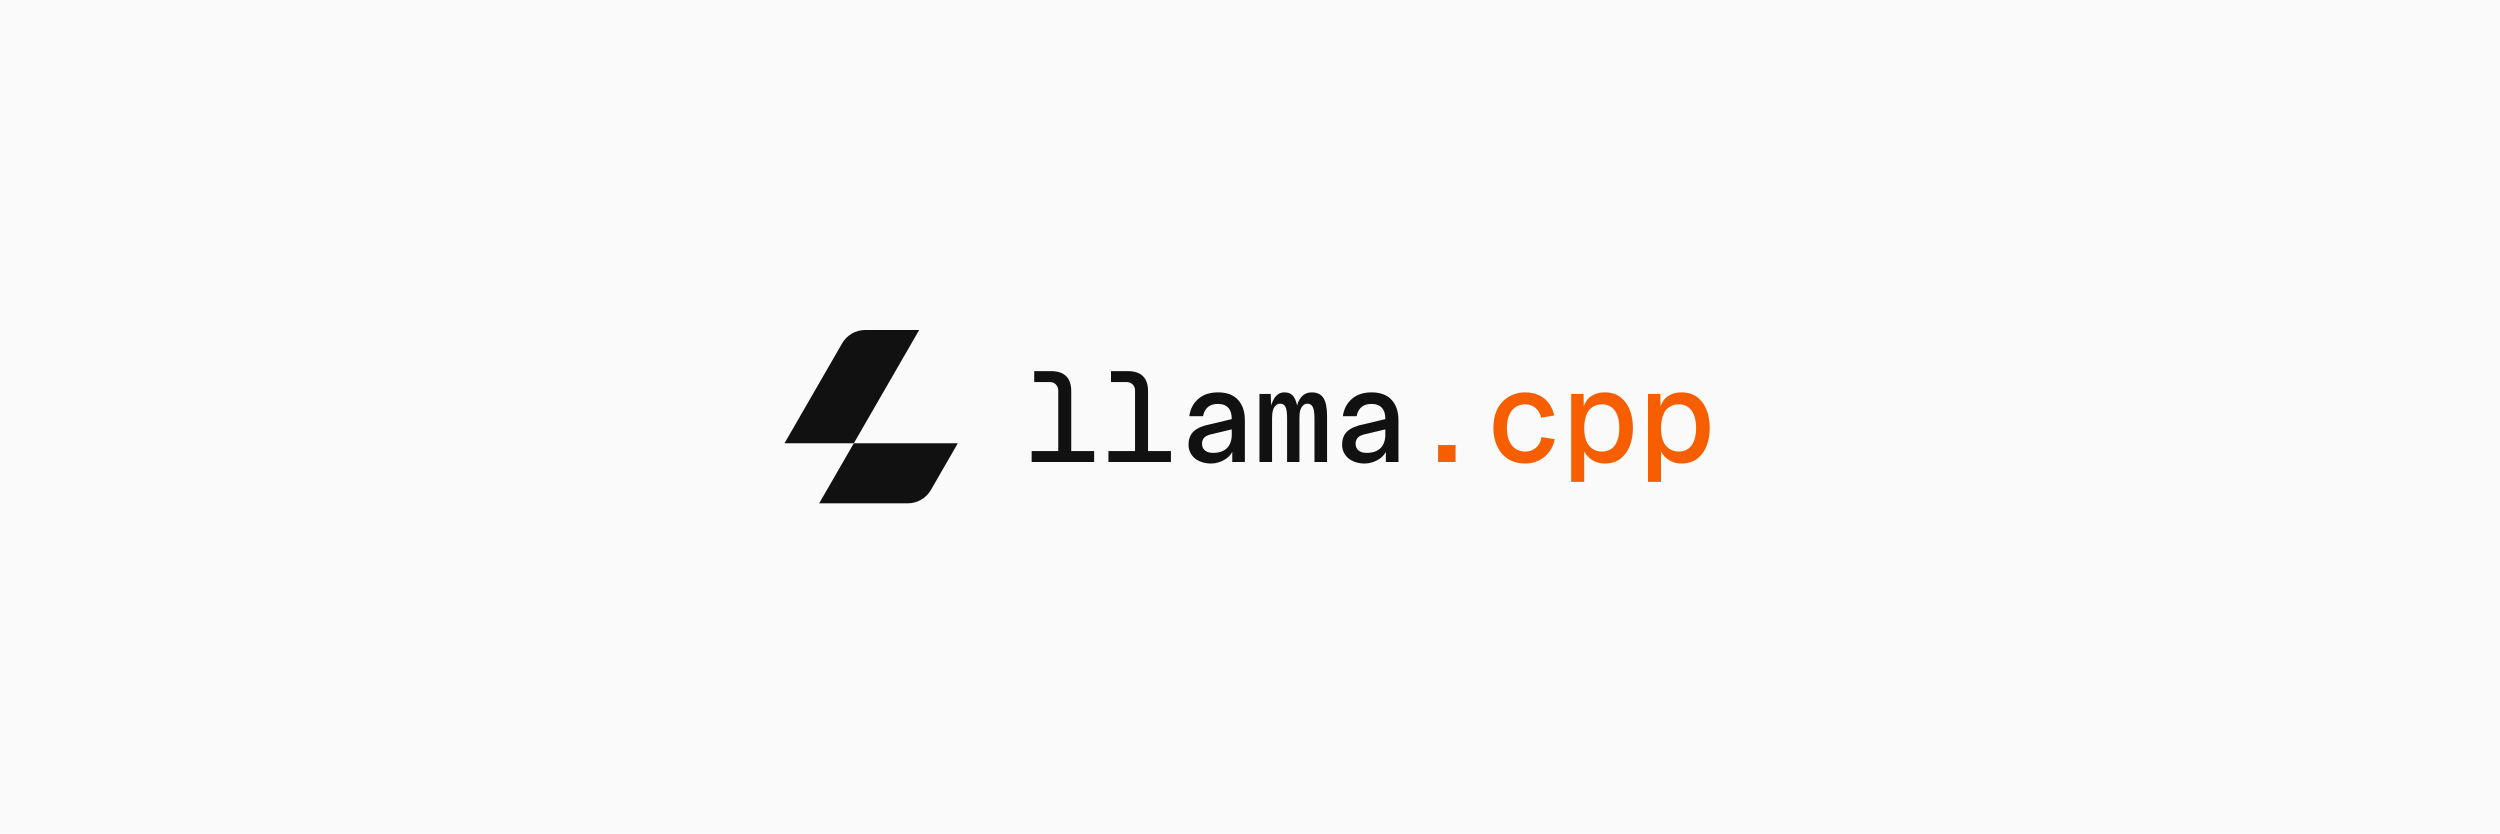
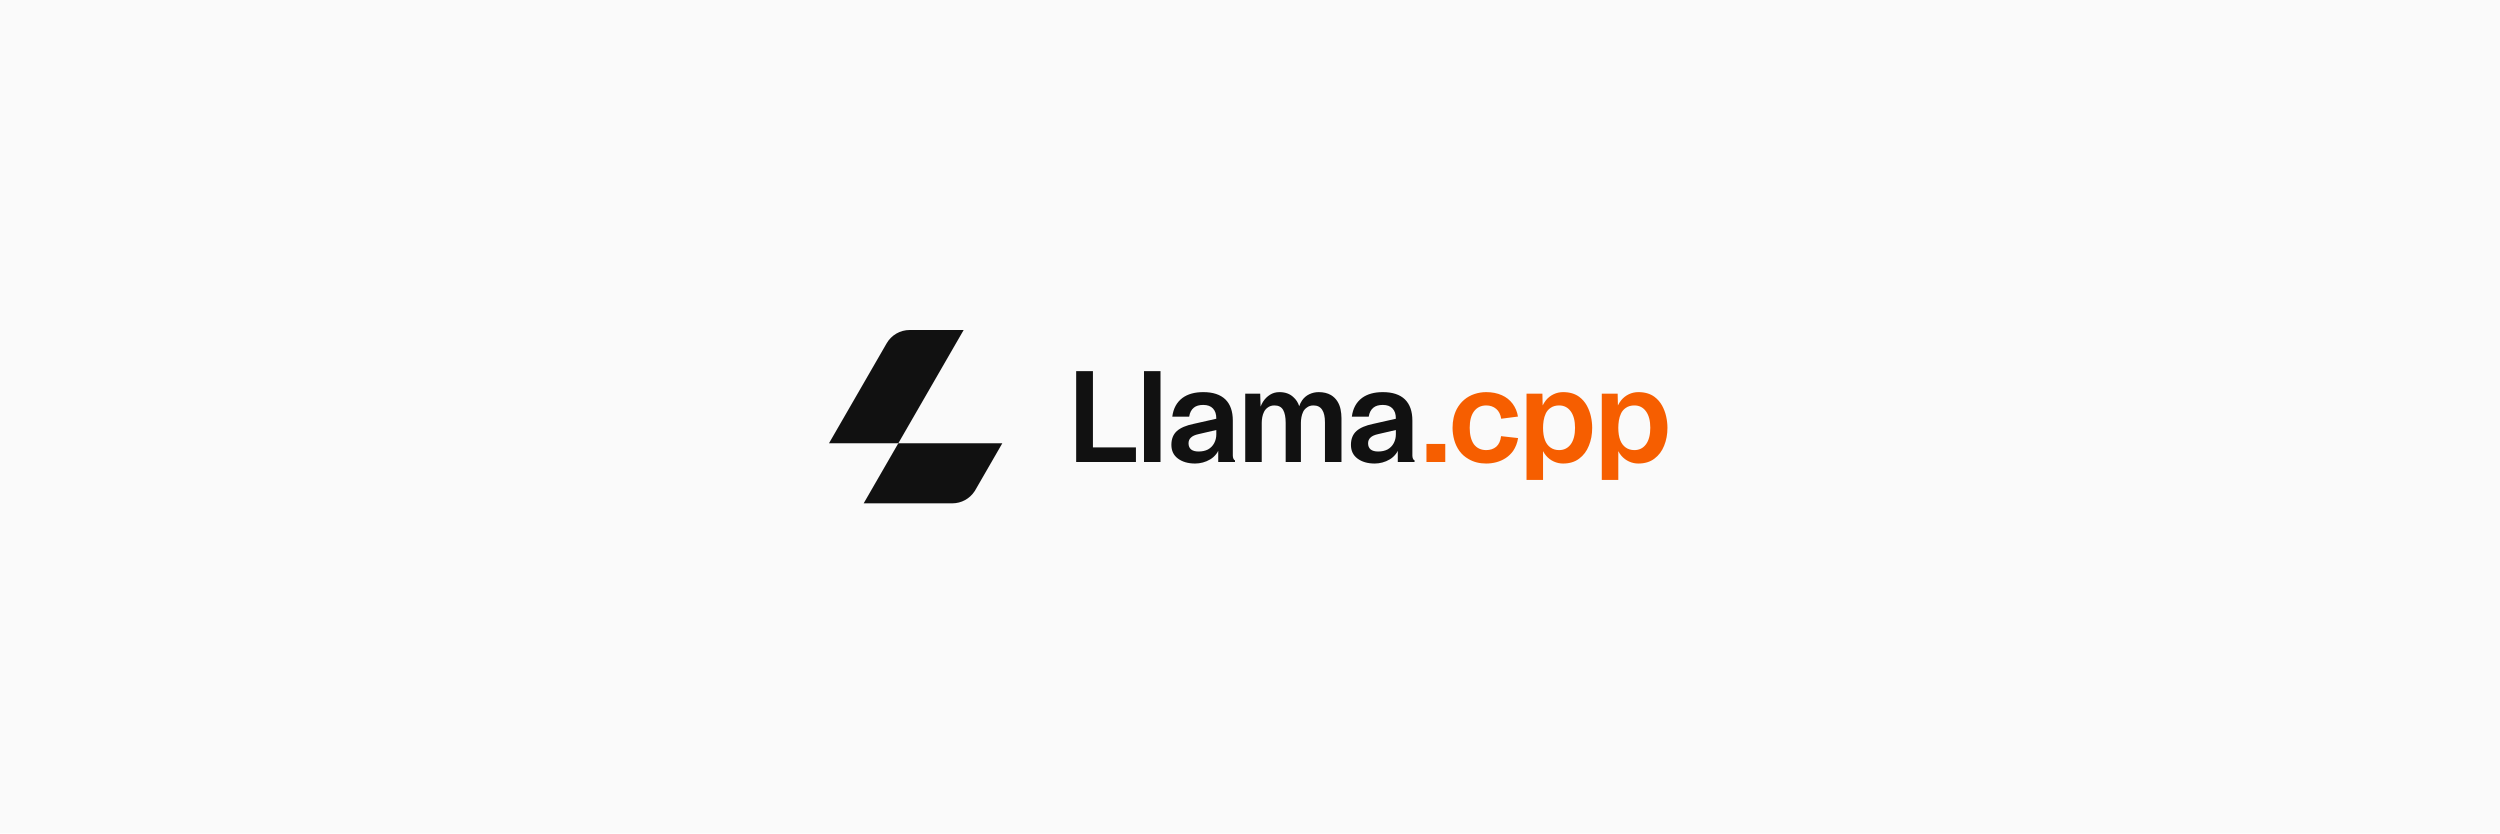
<svg xmlns="http://www.w3.org/2000/svg" width="7500" height="2500" viewBox="0 0 7500 2500" fill="none">
  <rect width="7500" height="2500" fill="#FAFAFA" />
-   <g transform="translate(2353.5 950.0)">
+   <g transform="translate(2487.0 950.0)">
    <path transform="translate(0 40) scale(0.866667)" d="M600 392L504.249 558L504.137 557.929C487.252 584.069 458.193 600 426.864 600H120L240 392H600Z" fill="#111111" />
    <path transform="translate(0 40) scale(0.866667)" d="M240 392H0L199.602 46.025C216.032 17.546 246.411 3.25756e-05 279.29 0H466.154L240 392Z" fill="#111111" />
-     <path d="M821.262 423.692V221.483Q821.262 210.735 814.164 203.451Q807.067 196.167 795.947 196.167H749.135V163.4H800.243Q829.862 163.4 845.231 178.769Q860.237 193.786 860.237 223.394V423.692ZM741.456 436V403.233H928.908V436ZM1051.628 423.692V221.483Q1051.628 210.735 1044.53 203.451Q1037.433 196.167 1026.313 196.167H979.501V163.4H1030.61Q1060.228 163.4 1075.597 178.769Q1090.603 193.786 1090.603 223.394V423.692ZM971.822 436V403.233H1159.275V436ZM1279.646 440.607Q1260.833 440.607 1245.092 433.696Q1230.107 427.158 1221.084 414.099Q1212.061 401.039 1212.061 384.519Q1212.061 358.41 1227.814 343.821Q1243.94 329.231 1275.785 323.088L1341.758 307.357Q1341.758 295.488 1339.267 287.447Q1336.777 279.406 1331.435 273.658Q1321.09 261.777 1300.796 261.777Q1281.643 261.777 1270.925 270.586Q1259.056 280.185 1255.622 298.559H1214.354Q1218.95 265.134 1243.172 245.158Q1265.451 227.113 1300.401 227.113Q1340.013 227.113 1360.373 249.381Q1381.117 271.65 1381.117 310.834V435.452Q1381.117 435.605 1381.167 435.726Q1381.216 435.846 1381.293 435.846V436H1343.326V387.59H1349.085Q1347.177 400.644 1340.277 410.632Q1333.377 420.62 1323.405 427.158Q1313.433 433.696 1302.107 437.152Q1290.781 440.607 1279.646 440.607ZM1285.482 408.63Q1304.23 408.63 1316.483 402.125Q1329.888 395.236 1335.823 382.593Q1341.758 369.951 1341.758 355.767V338.16L1285.482 351.576Q1267.108 355.021 1259.835 362.294Q1252.573 369.567 1252.573 381.458Q1252.573 394.084 1261.371 401.357Q1269.796 408.63 1285.482 408.63ZM1424.876 436V231.72H1458.795L1460.33 283.563L1456.48 282.412Q1457.643 272.813 1460.906 263.022Q1464.17 253.232 1469.347 244.977Q1474.525 236.722 1482.012 231.917Q1489.499 227.113 1499.758 227.113Q1518.306 227.113 1527.509 240.167Q1537.097 253.337 1539.412 278.956H1535.166Q1538.633 254.362 1550.919 240.551Q1563.216 227.113 1581.486 227.113Q1605.812 227.113 1616.562 243.622Q1627.686 260.505 1627.686 298.087V436H1589.895V304.68Q1589.895 280.174 1584.553 270.608Q1579.578 261.053 1568.959 261.053Q1561.988 261.053 1556.512 265.505Q1551.048 270.302 1548.488 277.157Q1545.928 284.013 1545.352 291.493Q1544.776 298.974 1544.776 305.437V436H1507.786V304.68Q1507.786 280.942 1503.128 270.992Q1498.135 261.053 1487.141 261.053Q1480.003 261.053 1474.556 265.489Q1469.12 270.269 1466.573 277.101Q1464.026 283.933 1463.346 291.441Q1462.667 298.949 1462.667 305.437V436ZM1740.379 440.607Q1721.566 440.607 1705.824 433.696Q1690.839 427.158 1681.816 414.099Q1672.794 401.039 1672.794 384.519Q1672.794 358.41 1688.546 343.821Q1704.672 329.231 1736.517 323.088L1802.49 307.357Q1802.49 295.488 1800 287.447Q1797.51 279.406 1792.167 273.658Q1781.823 261.777 1761.529 261.777Q1742.375 261.777 1731.658 270.586Q1719.788 280.185 1716.355 298.559H1675.086Q1679.683 265.134 1703.904 245.158Q1726.184 227.113 1761.134 227.113Q1800.746 227.113 1821.106 249.381Q1841.85 271.65 1841.85 310.834V435.452Q1841.85 435.605 1841.899 435.726Q1841.948 435.846 1842.025 435.846V436H1804.059V387.59H1809.818Q1807.909 400.644 1801.009 410.632Q1794.109 420.62 1784.137 427.158Q1774.166 433.696 1762.84 437.152Q1751.513 440.607 1740.379 440.607ZM1746.215 408.63Q1764.962 408.63 1777.215 402.125Q1790.621 395.236 1796.555 382.593Q1802.49 369.951 1802.49 355.767V338.16L1746.215 351.576Q1727.84 355.021 1720.567 362.294Q1713.305 369.567 1713.305 381.458Q1713.305 394.084 1722.103 401.357Q1730.528 408.63 1746.215 408.63Z" fill="#111111" />
-     <path d="M1960.839 436V385.21H2013.187V436ZM2221.976 440.607Q2193.542 440.607 2171.657 427.542Q2155.905 417.56 2145.901 402.538Q2135.897 387.515 2131.295 369.797Q2126.692 352.079 2126.692 333.964Q2126.692 301.609 2138.221 277.804Q2146.295 261.679 2159.168 250.347Q2172.041 239.015 2188.106 233.064Q2204.17 227.113 2221.976 227.113Q2245.5 227.113 2263.848 235.954Q2282.383 244.583 2293.63 260.65Q2304.877 276.717 2309.208 296.31L2270.243 303.221Q2266.031 285.593 2253.302 274.283Q2240.573 262.973 2222.514 262.973Q2196.69 262.973 2181.76 282.126Q2167.214 301.064 2167.214 333.939Q2167.214 366.813 2181.76 385.594Q2196.701 404.747 2222.36 404.747Q2240.745 404.747 2253.766 393.635Q2267.073 382.906 2271.384 361.438L2310.722 367.603Q2306.509 388.358 2294.991 404.484Q2282.283 422.159 2263.039 431.383Q2243.795 440.607 2221.976 440.607ZM2360.119 495.511V231.72H2397.175L2397.954 283.947L2393.335 281.644Q2397.175 267.438 2403.51 256.687Q2409.845 245.937 2418.665 239.41Q2435.931 227.113 2459.758 227.113Q2489.128 227.113 2508.091 241.692Q2521.913 252.552 2530.162 267.674Q2538.411 282.796 2541.861 299.819Q2545.311 316.842 2545.311 333.86Q2545.311 362.678 2536.199 386.866Q2527.076 411.055 2508.091 426.017Q2489.128 440.607 2459.758 440.607Q2445.53 440.607 2432.124 434.903Q2418.719 429.199 2408.715 418.004Q2398.711 406.809 2394.092 391.057L2399.094 385.681V495.511ZM2452.272 404.747Q2476.849 404.747 2490.808 386.373Q2504.416 367.987 2504.416 333.86Q2504.416 299.733 2490.718 281.347Q2476.668 262.973 2452.408 262.973Q2436.249 262.973 2424.38 271.014Q2414.035 277.53 2408.692 288.103Q2403.349 298.675 2401.222 310.711Q2399.094 322.748 2399.094 333.86Q2399.094 357.621 2405.6 373.329Q2411.732 387.897 2423.985 396.322Q2436.238 404.747 2452.272 404.747ZM2590.485 495.511V231.72H2627.541L2628.32 283.947L2623.702 281.644Q2627.541 267.438 2633.876 256.687Q2640.211 245.937 2649.031 239.41Q2666.297 227.113 2690.124 227.113Q2719.494 227.113 2738.457 241.692Q2752.279 252.552 2760.528 267.674Q2768.777 282.796 2772.227 299.819Q2775.677 316.842 2775.677 333.86Q2775.677 362.678 2766.565 386.866Q2757.442 411.055 2738.457 426.017Q2719.494 440.607 2690.124 440.607Q2675.896 440.607 2662.49 434.903Q2649.085 429.199 2639.081 418.004Q2629.077 406.809 2624.458 391.057L2629.461 385.681V495.511ZM2682.638 404.747Q2707.215 404.747 2721.174 386.373Q2734.782 367.987 2734.782 333.86Q2734.782 299.733 2721.085 281.347Q2707.034 262.973 2682.774 262.973Q2666.615 262.973 2654.746 271.014Q2644.402 277.53 2639.058 288.103Q2633.715 298.675 2631.588 310.711Q2629.461 322.748 2629.461 333.86Q2629.461 357.621 2635.966 373.329Q2642.098 387.897 2654.351 396.322Q2666.604 404.747 2682.638 404.747Z" fill="#F65E00" />
+     <path d="M741.5 436V163.4H791.797V392.23H920.802V436ZM994.519 436H944.99V163.4H994.519ZM1098.568 440.607Q1066.7 440.607 1046.735 425.634Q1027.154 411.044 1027.154 384.552Q1027.154 358.059 1043.664 343.086Q1060.173 328.496 1093.96 321.585L1161.918 306.227Q1161.918 295.477 1159.423 288.182Q1156.927 280.887 1151.936 275.512Q1141.953 264.761 1122.756 264.761Q1104.711 264.761 1094.728 272.824Q1083.21 282.039 1080.522 300.084H1029.842Q1034.449 263.225 1060.557 243.644Q1084.362 226.367 1122.756 226.367Q1166.526 226.367 1189.178 248.252Q1211.447 270.136 1211.447 311.602V416.803Q1211.447 422.178 1213.367 426.401Q1215.286 430.625 1217.974 430.625V436H1167.677V402.213Q1165.374 407.588 1161.918 411.812Q1154.239 421.794 1143.681 428.129Q1133.123 434.464 1121.412 437.536Q1109.702 440.607 1098.568 440.607ZM1108.55 404.517Q1125.06 404.517 1136.962 398.374Q1149.248 391.463 1155.583 379.368Q1161.918 367.274 1161.918 353.452V340.014L1108.934 352.3Q1092.808 355.756 1085.897 362.667Q1078.603 369.194 1078.603 379.944Q1078.603 391.846 1086.281 398.374Q1094.344 404.517 1108.55 404.517ZM1248.69 436V230.974H1293.611L1294.763 269.752Q1297.834 262.074 1302.058 255.163Q1310.505 242.108 1322.983 234.238Q1335.461 226.367 1351.203 226.367Q1377.311 226.367 1393.052 241.341Q1405.339 252.091 1410.714 268.601Q1413.785 259.002 1419.161 251.323Q1427.607 239.037 1440.853 232.702Q1454.099 226.367 1469.073 226.367Q1490.574 226.367 1505.932 235.197Q1517.834 242.492 1524.937 253.627Q1532.04 264.761 1534.728 278.007Q1537.415 291.253 1537.415 304.307V436H1487.886V316.977Q1487.886 292.021 1479.44 279.351Q1470.993 266.297 1453.332 266.297Q1441.429 266.297 1433.366 272.824Q1426.072 277.815 1422.424 285.494Q1418.777 293.173 1417.241 301.812Q1415.705 310.45 1415.705 318.513V436H1370.016V318.513Q1370.016 293.173 1362.337 279.735Q1354.658 266.297 1336.229 266.297Q1324.326 266.297 1315.88 272.824Q1308.969 277.815 1305.129 285.494Q1301.29 293.173 1299.754 301.812Q1298.218 310.45 1298.218 318.513V436ZM1637.241 440.607Q1605.373 440.607 1585.408 425.634Q1565.827 411.044 1565.827 384.552Q1565.827 358.059 1582.337 343.086Q1598.846 328.496 1632.633 321.585L1700.591 306.227Q1700.591 295.477 1698.096 288.182Q1695.6 280.887 1690.609 275.512Q1680.626 264.761 1661.429 264.761Q1643.384 264.761 1633.401 272.824Q1621.883 282.039 1619.195 300.084H1568.515Q1573.122 263.225 1599.23 243.644Q1623.035 226.367 1661.429 226.367Q1705.199 226.367 1727.851 248.252Q1750.12 270.136 1750.12 311.602V416.803Q1750.12 422.178 1752.04 426.401Q1753.959 430.625 1756.647 430.625V436H1706.35V402.213Q1704.047 407.588 1700.591 411.812Q1692.912 421.794 1682.354 428.129Q1671.795 434.464 1660.085 437.536Q1648.375 440.607 1637.241 440.607ZM1647.223 404.517Q1663.733 404.517 1675.635 398.374Q1687.921 391.463 1694.256 379.368Q1700.591 367.274 1700.591 353.452V340.014L1647.607 352.3Q1631.481 355.756 1624.57 362.667Q1617.275 369.194 1617.275 379.944Q1617.275 391.846 1624.954 398.374Q1633.017 404.517 1647.223 404.517Z" fill="#111111" />
+     <path d="M1792.354 436V381.864H1848.794V436ZM1971.655 440.607Q1941.324 440.607 1918.671 427.169Q1901.778 417.571 1891.219 402.789Q1880.661 388.007 1875.67 369.962Q1870.678 351.916 1870.678 333.487Q1870.678 301.236 1883.348 277.047Q1892.179 260.538 1905.617 249.211Q1919.055 237.885 1936.141 232.126Q1953.226 226.367 1971.655 226.367Q1997.764 226.367 2018.497 235.581Q2038.462 244.412 2050.94 261.306Q2063.418 278.199 2066.874 299.7L2016.577 306.227Q2013.505 286.646 2001.603 276.663Q1989.317 266.297 1971.655 266.297Q1948.235 266.297 1934.797 284.342Q1922.127 301.62 1922.127 333.487Q1922.127 364.97 1934.797 383.016Q1948.235 400.293 1971.655 400.293Q1989.317 400.293 2001.603 390.311Q2013.889 379.56 2016.193 358.443L2067.257 364.203Q2063.802 386.087 2052.284 402.981Q2042.685 416.035 2030.015 424.29Q2017.345 432.545 2002.371 436.576Q1987.397 440.607 1971.655 440.607ZM2092.598 489.752V230.974H2140.207L2140.975 266.297Q2145.198 257.85 2150.957 250.555Q2160.556 239.037 2173.802 232.702Q2187.048 226.367 2202.406 226.367Q2231.585 226.367 2250.783 240.573Q2264.988 251.323 2273.435 266.681Q2281.882 282.039 2285.721 299.316Q2289.561 316.594 2289.561 333.487Q2289.561 363.051 2279.578 387.239Q2269.98 411.428 2250.399 426.017Q2231.201 440.607 2202.022 440.607Q2187.816 440.607 2174.57 434.656Q2161.324 428.705 2151.341 417.187Q2145.966 411.044 2142.126 403.365V489.752ZM2190.503 400.293Q2212.388 400.293 2225.442 382.632Q2238.112 364.97 2238.112 333.487Q2238.112 302.004 2225.442 284.342Q2212.388 266.297 2190.503 266.297Q2175.146 266.297 2164.779 273.592Q2155.181 280.119 2150.381 290.293Q2145.582 300.468 2143.854 311.794Q2142.126 323.121 2142.126 333.487Q2142.126 355.372 2147.886 370.346Q2153.261 384.552 2164.203 392.422Q2175.146 400.293 2190.503 400.293ZM2318.357 489.752V230.974H2365.966L2366.734 266.297Q2370.957 257.85 2376.716 250.555Q2386.315 239.037 2399.561 232.702Q2412.807 226.367 2428.165 226.367Q2457.344 226.367 2476.541 240.573Q2490.747 251.323 2499.194 266.681Q2507.641 282.039 2511.48 299.316Q2515.32 316.594 2515.32 333.487Q2515.32 363.051 2505.337 387.239Q2495.739 411.428 2476.157 426.017Q2456.96 440.607 2427.781 440.607Q2413.575 440.607 2400.329 434.656Q2387.083 428.705 2377.1 417.187Q2371.725 411.044 2367.885 403.365V489.752ZM2416.262 400.293Q2438.147 400.293 2451.201 382.632Q2463.871 364.97 2463.871 333.487Q2463.871 302.004 2451.201 284.342Q2438.147 266.297 2416.262 266.297Q2400.905 266.297 2390.538 273.592Q2380.939 280.119 2376.14 290.293Q2371.341 300.468 2369.613 311.794Q2367.885 323.121 2367.885 333.487Q2367.885 355.372 2373.645 370.346Q2379.02 384.552 2389.962 392.422Q2400.905 400.293 2416.262 400.293Z" fill="#F65E00" />
  </g>
</svg>
